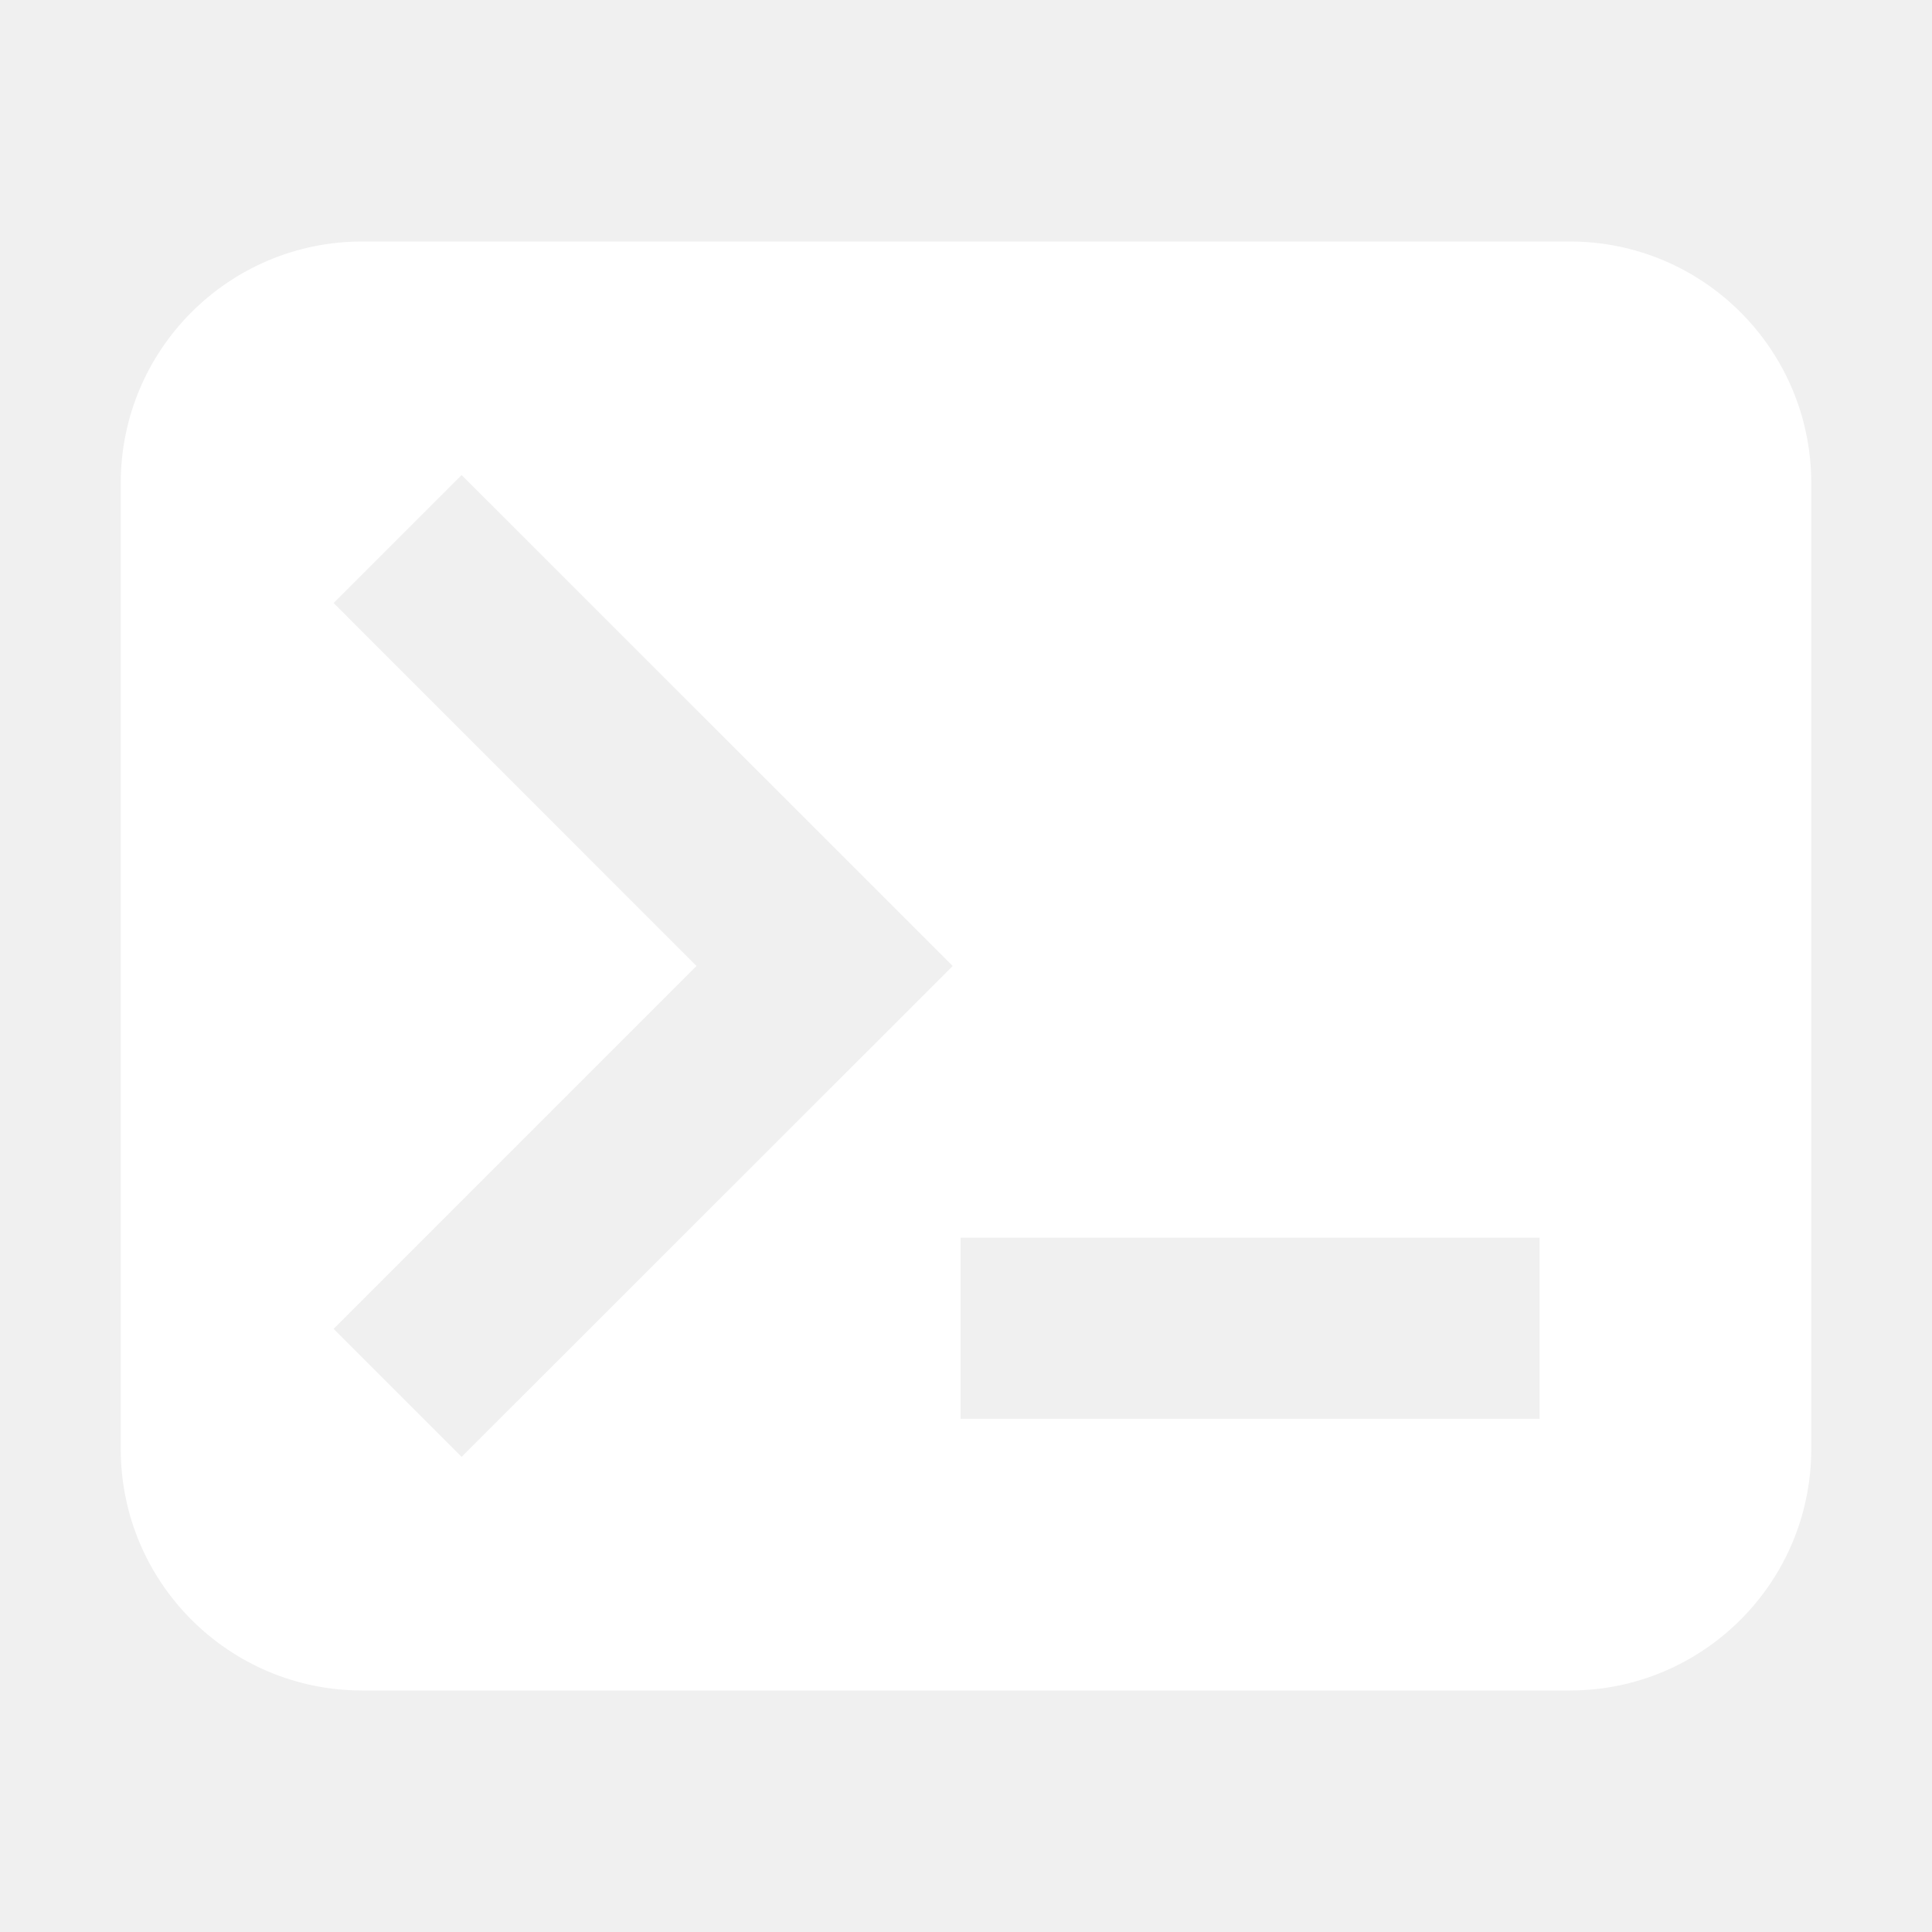
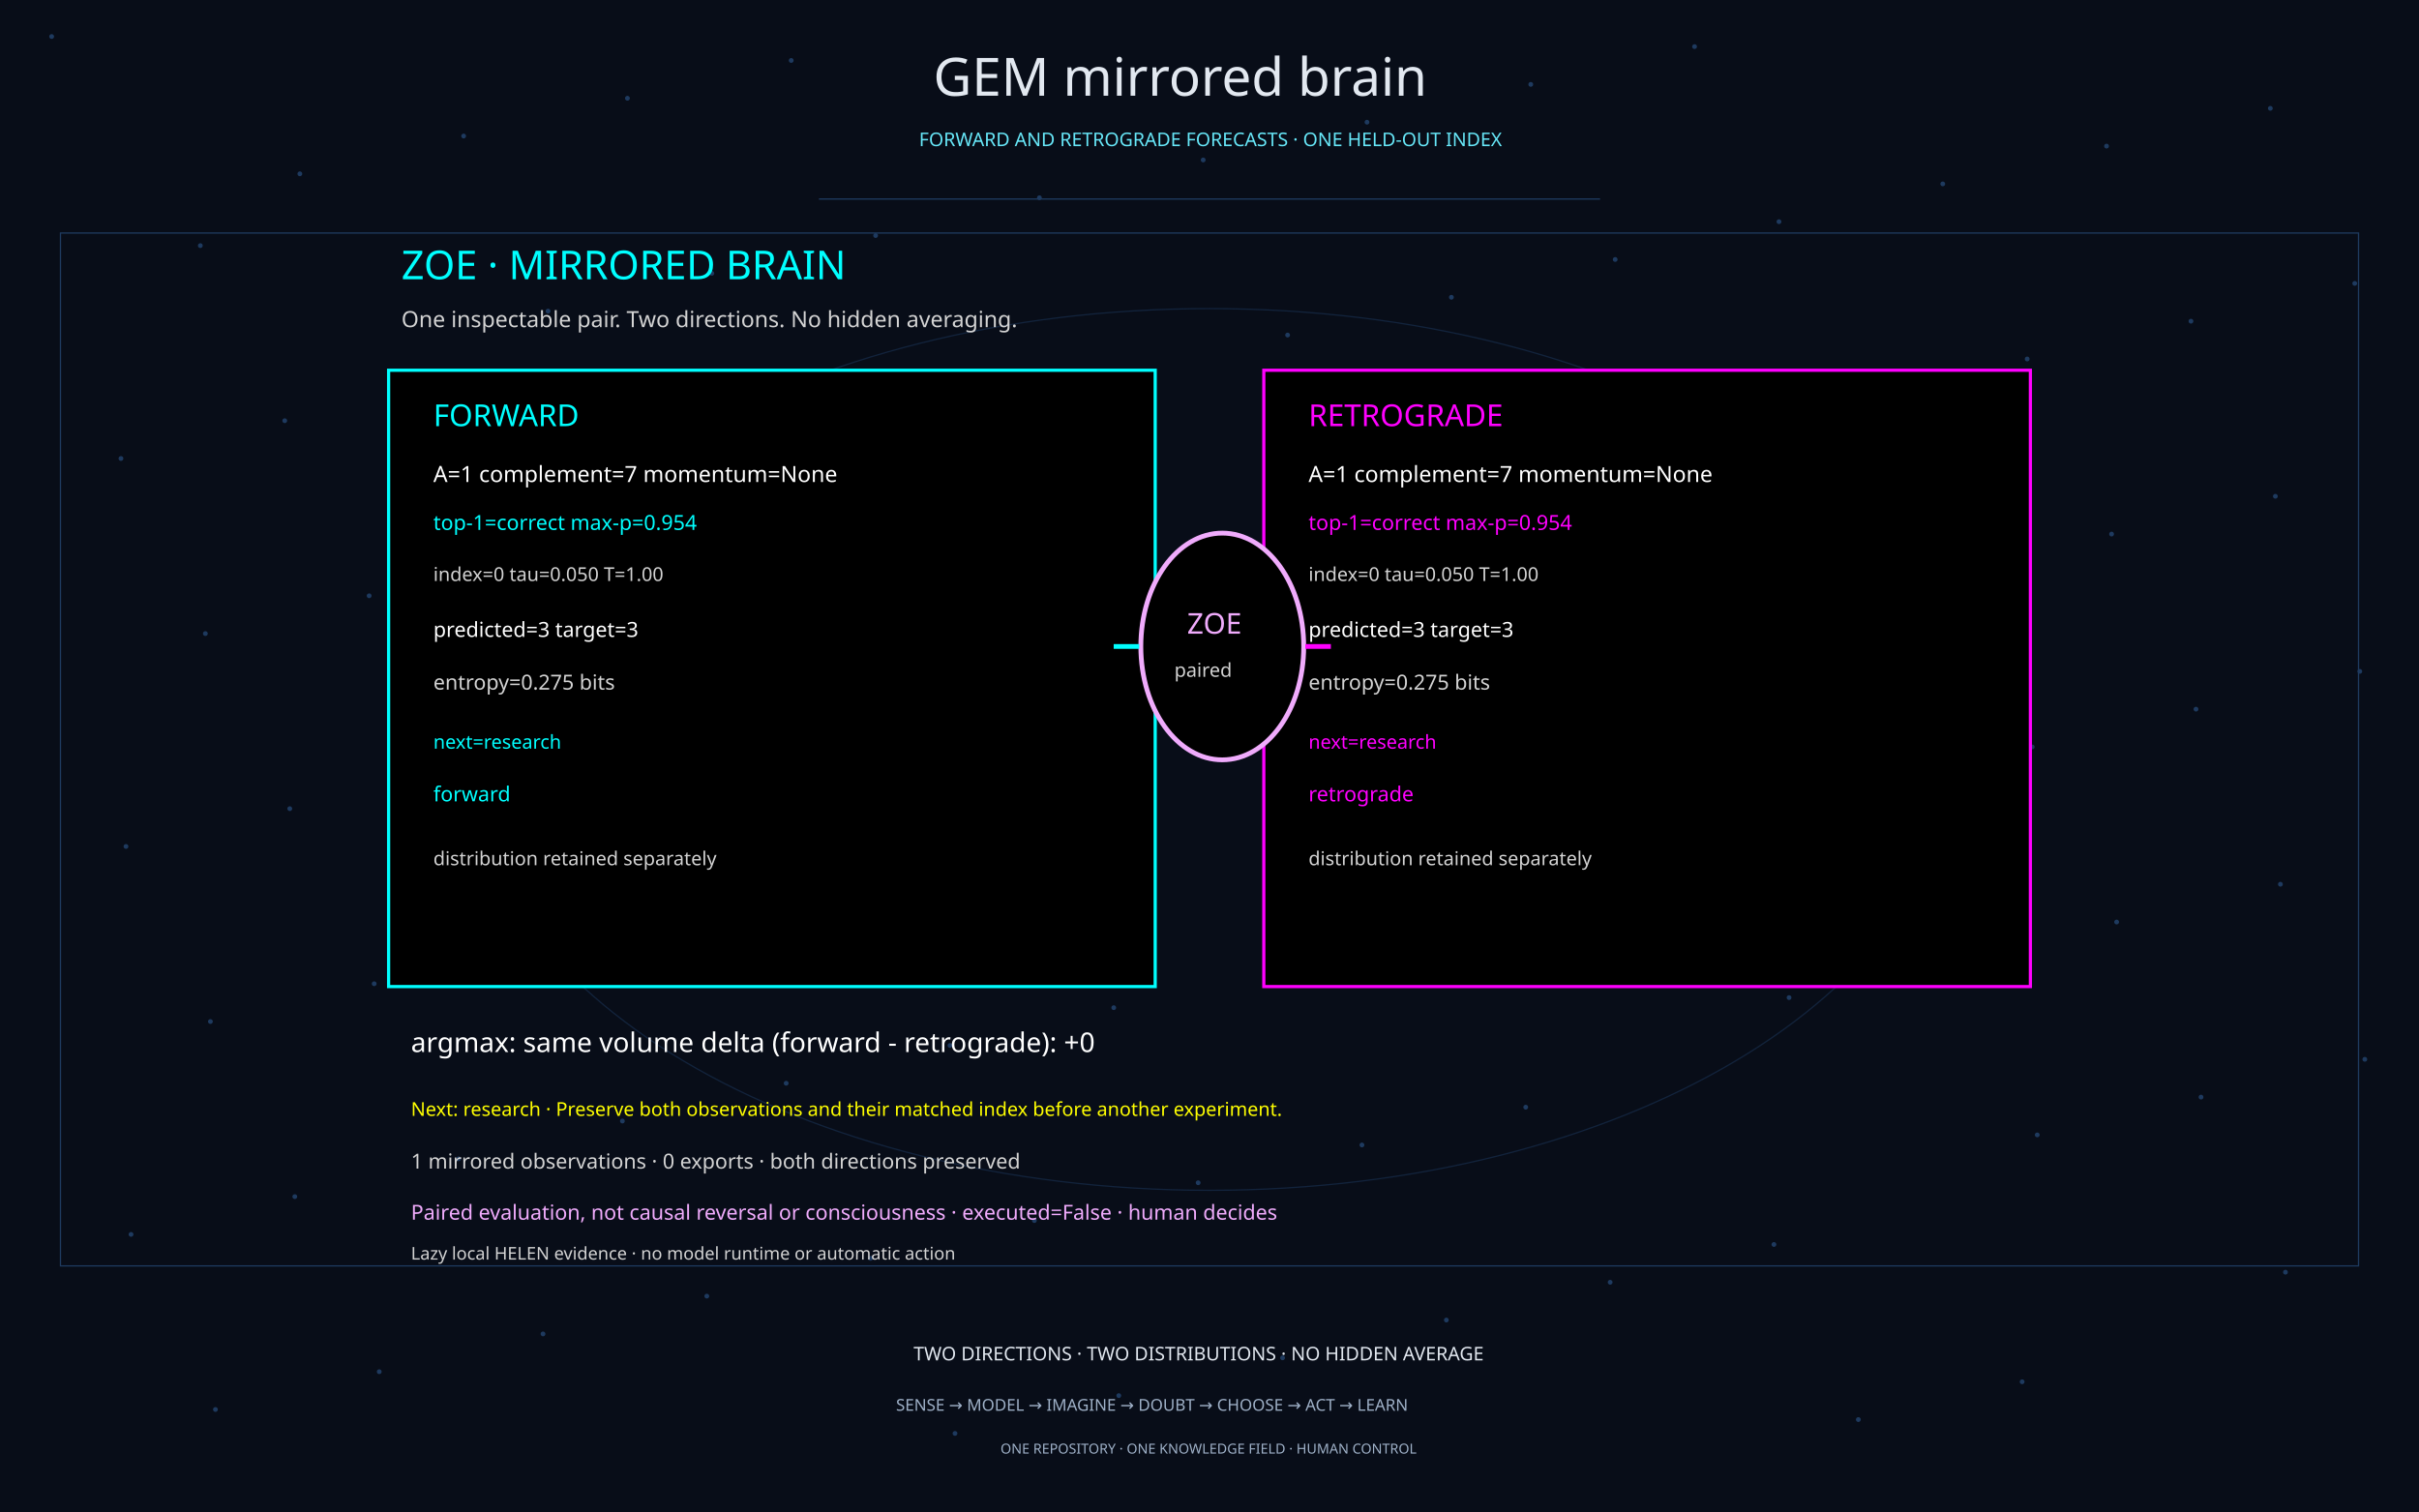
- <svg xmlns="http://www.w3.org/2000/svg" width="16" height="16">
-   <path d="M13 2a2 2 0 012 2v8a2 2 0 01-2 2H3a2 2 0 01-2-2V4a2 2 0 012-2h10zM3.823 3.934l-1.06 1.06L5.768 8l-3.005 3.005 1.06 1.06L7.89 8 3.823 3.934zm8.927 6.316H7.955v1.5h4.795v-1.5z" fill="#ffffff" fill-rule="evenodd" />
+ <svg xmlns="http://www.w3.org/2000/svg" width="1920" height="1200" viewBox="0 0 1920 1200" role="img" aria-label="GEM mirrored brain">
+   <rect x="0" y="0" width="1920.0" height="1200.0" fill="#ffffff" />
+   <g data-object-id="style-background">
+     <rect x="0.0" y="0.0" width="1920.0" height="1200.0" fill="#080d18" stroke="#080d18" stroke-width="1.0" />
+   </g>
+   <g data-object-id="style-star-0">
+     <ellipse cx="41.0" cy="29.0" rx="1.4" ry="1.4" fill="#1e3a5f" stroke="#1e3a5f" stroke-width="1.0" />
+   </g>
+   <g data-object-id="style-star-1">
+     <ellipse cx="238.0" cy="138.0" rx="1.4" ry="1.4" fill="#1e3a5f" stroke="#1e3a5f" stroke-width="1.0" />
+   </g>
+   <g data-object-id="style-star-2">
+     <ellipse cx="435.0" cy="247.0" rx="1.4" ry="1.4" fill="#1e3a5f" stroke="#1e3a5f" stroke-width="1.0" />
+   </g>
+   <g data-object-id="style-star-3">
+     <ellipse cx="632.0" cy="356.0" rx="1.4" ry="1.4" fill="#1e3a5f" stroke="#1e3a5f" stroke-width="1.0" />
+   </g>
+   <g data-object-id="style-star-4">
+     <ellipse cx="829.0" cy="465.0" rx="1.4" ry="1.4" fill="#1e3a5f" stroke="#1e3a5f" stroke-width="1.0" />
+   </g>
+   <g data-object-id="style-star-5">
+     <ellipse cx="1026.0" cy="574.0" rx="1.4" ry="1.4" fill="#1e3a5f" stroke="#1e3a5f" stroke-width="1.0" />
+   </g>
+   <g data-object-id="style-star-6">
+     <ellipse cx="1223.0" cy="683.0" rx="1.4" ry="1.4" fill="#1e3a5f" stroke="#1e3a5f" stroke-width="1.0" />
+   </g>
+   <g data-object-id="style-star-7">
+     <ellipse cx="1420.0" cy="792.0" rx="1.4" ry="1.4" fill="#1e3a5f" stroke="#1e3a5f" stroke-width="1.0" />
+   </g>
+   <g data-object-id="style-star-8">
+     <ellipse cx="1617.0" cy="901.0" rx="1.4" ry="1.4" fill="#1e3a5f" stroke="#1e3a5f" stroke-width="1.0" />
+   </g>
+   <g data-object-id="style-star-9">
+     <ellipse cx="1814.0" cy="1010.0" rx="1.4" ry="1.4" fill="#1e3a5f" stroke="#1e3a5f" stroke-width="1.0" />
+   </g>
+   <g data-object-id="style-star-10">
+     <ellipse cx="171.0" cy="1119.0" rx="1.4" ry="1.4" fill="#1e3a5f" stroke="#1e3a5f" stroke-width="1.0" />
+   </g>
+   <g data-object-id="style-star-11">
+     <ellipse cx="368.0" cy="108.0" rx="1.4" ry="1.4" fill="#1e3a5f" stroke="#1e3a5f" stroke-width="1.0" />
+   </g>
+   <g data-object-id="style-star-12">
+     <ellipse cx="565.0" cy="217.0" rx="1.4" ry="1.4" fill="#1e3a5f" stroke="#1e3a5f" stroke-width="1.0" />
+   </g>
+   <g data-object-id="style-star-13">
+     <ellipse cx="762.0" cy="326.0" rx="1.4" ry="1.4" fill="#1e3a5f" stroke="#1e3a5f" stroke-width="1.0" />
+   </g>
+   <g data-object-id="style-star-14">
+     <ellipse cx="959.0" cy="435.0" rx="1.4" ry="1.4" fill="#1e3a5f" stroke="#1e3a5f" stroke-width="1.0" />
+   </g>
+   <g data-object-id="style-star-15">
+     <ellipse cx="1156.0" cy="544.0" rx="1.4" ry="1.4" fill="#1e3a5f" stroke="#1e3a5f" stroke-width="1.0" />
+   </g>
+   <g data-object-id="style-star-16">
+     <ellipse cx="1353.0" cy="653.0" rx="1.4" ry="1.4" fill="#1e3a5f" stroke="#1e3a5f" stroke-width="1.0" />
+   </g>
+   <g data-object-id="style-star-17">
+     <ellipse cx="1550.0" cy="762.0" rx="1.4" ry="1.4" fill="#1e3a5f" stroke="#1e3a5f" stroke-width="1.0" />
+   </g>
+   <g data-object-id="style-star-18">
+     <ellipse cx="1747.0" cy="871.0" rx="1.4" ry="1.4" fill="#1e3a5f" stroke="#1e3a5f" stroke-width="1.0" />
+   </g>
+   <g data-object-id="style-star-19">
+     <ellipse cx="104.0" cy="980.0" rx="1.4" ry="1.4" fill="#1e3a5f" stroke="#1e3a5f" stroke-width="1.0" />
+   </g>
+   <g data-object-id="style-star-20">
+     <ellipse cx="301.0" cy="1089.0" rx="1.4" ry="1.4" fill="#1e3a5f" stroke="#1e3a5f" stroke-width="1.0" />
+   </g>
+   <g data-object-id="style-star-21">
+     <ellipse cx="498.0" cy="78.0" rx="1.4" ry="1.4" fill="#1e3a5f" stroke="#1e3a5f" stroke-width="1.0" />
+   </g>
+   <g data-object-id="style-star-22">
+     <ellipse cx="695.0" cy="187.0" rx="1.4" ry="1.4" fill="#1e3a5f" stroke="#1e3a5f" stroke-width="1.0" />
+   </g>
+   <g data-object-id="style-star-23">
+     <ellipse cx="892.0" cy="296.0" rx="1.4" ry="1.4" fill="#1e3a5f" stroke="#1e3a5f" stroke-width="1.0" />
+   </g>
+   <g data-object-id="style-star-24">
+     <ellipse cx="1089.0" cy="405.0" rx="1.4" ry="1.4" fill="#1e3a5f" stroke="#1e3a5f" stroke-width="1.0" />
+   </g>
+   <g data-object-id="style-star-25">
+     <ellipse cx="1286.0" cy="514.0" rx="1.4" ry="1.4" fill="#1e3a5f" stroke="#1e3a5f" stroke-width="1.0" />
+   </g>
+   <g data-object-id="style-star-26">
+     <ellipse cx="1483.0" cy="623.0" rx="1.4" ry="1.4" fill="#1e3a5f" stroke="#1e3a5f" stroke-width="1.0" />
+   </g>
+   <g data-object-id="style-star-27">
+     <ellipse cx="1680.0" cy="732.0" rx="1.4" ry="1.4" fill="#1e3a5f" stroke="#1e3a5f" stroke-width="1.0" />
+   </g>
+   <g data-object-id="style-star-28">
+     <ellipse cx="1877.0" cy="841.0" rx="1.4" ry="1.4" fill="#1e3a5f" stroke="#1e3a5f" stroke-width="1.0" />
+   </g>
+   <g data-object-id="style-star-29">
+     <ellipse cx="234.0" cy="950.0" rx="1.4" ry="1.4" fill="#1e3a5f" stroke="#1e3a5f" stroke-width="1.0" />
+   </g>
+   <g data-object-id="style-star-30">
+     <ellipse cx="431.0" cy="1059.0" rx="1.4" ry="1.4" fill="#1e3a5f" stroke="#1e3a5f" stroke-width="1.0" />
+   </g>
+   <g data-object-id="style-star-31">
+     <ellipse cx="628.0" cy="48.0" rx="1.4" ry="1.4" fill="#1e3a5f" stroke="#1e3a5f" stroke-width="1.0" />
+   </g>
+   <g data-object-id="style-star-32">
+     <ellipse cx="825.0" cy="157.0" rx="1.4" ry="1.4" fill="#1e3a5f" stroke="#1e3a5f" stroke-width="1.0" />
+   </g>
+   <g data-object-id="style-star-33">
+     <ellipse cx="1022.0" cy="266.0" rx="1.4" ry="1.4" fill="#1e3a5f" stroke="#1e3a5f" stroke-width="1.0" />
+   </g>
+   <g data-object-id="style-star-34">
+     <ellipse cx="1219.0" cy="375.0" rx="1.4" ry="1.4" fill="#1e3a5f" stroke="#1e3a5f" stroke-width="1.0" />
+   </g>
+   <g data-object-id="style-star-35">
+     <ellipse cx="1416.0" cy="484.0" rx="1.4" ry="1.4" fill="#1e3a5f" stroke="#1e3a5f" stroke-width="1.0" />
+   </g>
+   <g data-object-id="style-star-36">
+     <ellipse cx="1613.0" cy="593.0" rx="1.4" ry="1.4" fill="#1e3a5f" stroke="#1e3a5f" stroke-width="1.0" />
+   </g>
+   <g data-object-id="style-star-37">
+     <ellipse cx="1810.0" cy="702.0" rx="1.4" ry="1.4" fill="#1e3a5f" stroke="#1e3a5f" stroke-width="1.0" />
+   </g>
+   <g data-object-id="style-star-38">
+     <ellipse cx="167.0" cy="811.0" rx="1.4" ry="1.4" fill="#1e3a5f" stroke="#1e3a5f" stroke-width="1.0" />
+   </g>
+   <g data-object-id="style-star-39">
+     <ellipse cx="364.0" cy="920.0" rx="1.4" ry="1.4" fill="#1e3a5f" stroke="#1e3a5f" stroke-width="1.0" />
+   </g>
+   <g data-object-id="style-star-40">
+     <ellipse cx="561.0" cy="1029.0" rx="1.4" ry="1.4" fill="#1e3a5f" stroke="#1e3a5f" stroke-width="1.0" />
+   </g>
+   <g data-object-id="style-star-41">
+     <ellipse cx="758.0" cy="1138.0" rx="1.4" ry="1.4" fill="#1e3a5f" stroke="#1e3a5f" stroke-width="1.0" />
+   </g>
+   <g data-object-id="style-star-42">
+     <ellipse cx="955.0" cy="127.0" rx="1.4" ry="1.4" fill="#1e3a5f" stroke="#1e3a5f" stroke-width="1.0" />
+   </g>
+   <g data-object-id="style-star-43">
+     <ellipse cx="1152.0" cy="236.0" rx="1.4" ry="1.4" fill="#1e3a5f" stroke="#1e3a5f" stroke-width="1.0" />
+   </g>
+   <g data-object-id="style-star-44">
+     <ellipse cx="1349.0" cy="345.0" rx="1.4" ry="1.4" fill="#1e3a5f" stroke="#1e3a5f" stroke-width="1.0" />
+   </g>
+   <g data-object-id="style-star-45">
+     <ellipse cx="1546.0" cy="454.0" rx="1.4" ry="1.4" fill="#1e3a5f" stroke="#1e3a5f" stroke-width="1.0" />
+   </g>
+   <g data-object-id="style-star-46">
+     <ellipse cx="1743.0" cy="563.0" rx="1.4" ry="1.4" fill="#1e3a5f" stroke="#1e3a5f" stroke-width="1.0" />
+   </g>
+   <g data-object-id="style-star-47">
+     <ellipse cx="100.0" cy="672.0" rx="1.4" ry="1.4" fill="#1e3a5f" stroke="#1e3a5f" stroke-width="1.0" />
+   </g>
+   <g data-object-id="style-star-48">
+     <ellipse cx="297.0" cy="781.0" rx="1.4" ry="1.4" fill="#1e3a5f" stroke="#1e3a5f" stroke-width="1.0" />
+   </g>
+   <g data-object-id="style-star-49">
+     <ellipse cx="494.0" cy="890.0" rx="1.4" ry="1.4" fill="#1e3a5f" stroke="#1e3a5f" stroke-width="1.0" />
+   </g>
+   <g data-object-id="style-star-50">
+     <ellipse cx="691.0" cy="999.0" rx="1.4" ry="1.4" fill="#1e3a5f" stroke="#1e3a5f" stroke-width="1.0" />
+   </g>
+   <g data-object-id="style-star-51">
+     <ellipse cx="888.0" cy="1108.0" rx="1.4" ry="1.4" fill="#1e3a5f" stroke="#1e3a5f" stroke-width="1.0" />
+   </g>
+   <g data-object-id="style-star-52">
+     <ellipse cx="1085.0" cy="97.0" rx="1.4" ry="1.4" fill="#1e3a5f" stroke="#1e3a5f" stroke-width="1.0" />
+   </g>
+   <g data-object-id="style-star-53">
+     <ellipse cx="1282.0" cy="206.0" rx="1.4" ry="1.4" fill="#1e3a5f" stroke="#1e3a5f" stroke-width="1.0" />
+   </g>
+   <g data-object-id="style-star-54">
+     <ellipse cx="1479.0" cy="315.0" rx="1.4" ry="1.4" fill="#1e3a5f" stroke="#1e3a5f" stroke-width="1.0" />
+   </g>
+   <g data-object-id="style-star-55">
+     <ellipse cx="1676.0" cy="424.0" rx="1.4" ry="1.4" fill="#1e3a5f" stroke="#1e3a5f" stroke-width="1.0" />
+   </g>
+   <g data-object-id="style-star-56">
+     <ellipse cx="1873.0" cy="533.0" rx="1.4" ry="1.4" fill="#1e3a5f" stroke="#1e3a5f" stroke-width="1.0" />
+   </g>
+   <g data-object-id="style-star-57">
+     <ellipse cx="230.0" cy="642.0" rx="1.4" ry="1.4" fill="#1e3a5f" stroke="#1e3a5f" stroke-width="1.0" />
+   </g>
+   <g data-object-id="style-star-58">
+     <ellipse cx="427.0" cy="751.0" rx="1.4" ry="1.4" fill="#1e3a5f" stroke="#1e3a5f" stroke-width="1.0" />
+   </g>
+   <g data-object-id="style-star-59">
+     <ellipse cx="624.0" cy="860.0" rx="1.4" ry="1.4" fill="#1e3a5f" stroke="#1e3a5f" stroke-width="1.0" />
+   </g>
+   <g data-object-id="style-star-60">
+     <ellipse cx="821.0" cy="969.0" rx="1.4" ry="1.4" fill="#1e3a5f" stroke="#1e3a5f" stroke-width="1.0" />
+   </g>
+   <g data-object-id="style-star-61">
+     <ellipse cx="1018.0" cy="1078.0" rx="1.4" ry="1.4" fill="#1e3a5f" stroke="#1e3a5f" stroke-width="1.0" />
+   </g>
+   <g data-object-id="style-star-62">
+     <ellipse cx="1215.0" cy="67.0" rx="1.4" ry="1.4" fill="#1e3a5f" stroke="#1e3a5f" stroke-width="1.0" />
+   </g>
+   <g data-object-id="style-star-63">
+     <ellipse cx="1412.0" cy="176.0" rx="1.4" ry="1.4" fill="#1e3a5f" stroke="#1e3a5f" stroke-width="1.0" />
+   </g>
+   <g data-object-id="style-star-64">
+     <ellipse cx="1609.0" cy="285.0" rx="1.4" ry="1.4" fill="#1e3a5f" stroke="#1e3a5f" stroke-width="1.0" />
+   </g>
+   <g data-object-id="style-star-65">
+     <ellipse cx="1806.0" cy="394.0" rx="1.4" ry="1.4" fill="#1e3a5f" stroke="#1e3a5f" stroke-width="1.0" />
+   </g>
+   <g data-object-id="style-star-66">
+     <ellipse cx="163.0" cy="503.0" rx="1.4" ry="1.4" fill="#1e3a5f" stroke="#1e3a5f" stroke-width="1.0" />
+   </g>
+   <g data-object-id="style-star-67">
+     <ellipse cx="360.0" cy="612.0" rx="1.4" ry="1.4" fill="#1e3a5f" stroke="#1e3a5f" stroke-width="1.0" />
+   </g>
+   <g data-object-id="style-star-68">
+     <ellipse cx="557.0" cy="721.0" rx="1.4" ry="1.4" fill="#1e3a5f" stroke="#1e3a5f" stroke-width="1.0" />
+   </g>
+   <g data-object-id="style-star-69">
+     <ellipse cx="754.0" cy="830.0" rx="1.4" ry="1.4" fill="#1e3a5f" stroke="#1e3a5f" stroke-width="1.0" />
+   </g>
+   <g data-object-id="style-star-70">
+     <ellipse cx="951.0" cy="939.0" rx="1.4" ry="1.4" fill="#1e3a5f" stroke="#1e3a5f" stroke-width="1.0" />
+   </g>
+   <g data-object-id="style-star-71">
+     <ellipse cx="1148.0" cy="1048.0" rx="1.4" ry="1.4" fill="#1e3a5f" stroke="#1e3a5f" stroke-width="1.0" />
+   </g>
+   <g data-object-id="style-star-72">
+     <ellipse cx="1345.0" cy="37.0" rx="1.4" ry="1.4" fill="#1e3a5f" stroke="#1e3a5f" stroke-width="1.0" />
+   </g>
+   <g data-object-id="style-star-73">
+     <ellipse cx="1542.0" cy="146.0" rx="1.4" ry="1.4" fill="#1e3a5f" stroke="#1e3a5f" stroke-width="1.0" />
+   </g>
+   <g data-object-id="style-star-74">
+     <ellipse cx="1739.0" cy="255.0" rx="1.4" ry="1.4" fill="#1e3a5f" stroke="#1e3a5f" stroke-width="1.0" />
+   </g>
+   <g data-object-id="style-star-75">
+     <ellipse cx="96.0" cy="364.0" rx="1.4" ry="1.4" fill="#1e3a5f" stroke="#1e3a5f" stroke-width="1.0" />
+   </g>
+   <g data-object-id="style-star-76">
+     <ellipse cx="293.0" cy="473.0" rx="1.4" ry="1.4" fill="#1e3a5f" stroke="#1e3a5f" stroke-width="1.0" />
+   </g>
+   <g data-object-id="style-star-77">
+     <ellipse cx="490.0" cy="582.0" rx="1.4" ry="1.4" fill="#1e3a5f" stroke="#1e3a5f" stroke-width="1.0" />
+   </g>
+   <g data-object-id="style-star-78">
+     <ellipse cx="687.0" cy="691.0" rx="1.4" ry="1.4" fill="#1e3a5f" stroke="#1e3a5f" stroke-width="1.0" />
+   </g>
+   <g data-object-id="style-star-79">
+     <ellipse cx="884.0" cy="800.0" rx="1.4" ry="1.4" fill="#1e3a5f" stroke="#1e3a5f" stroke-width="1.0" />
+   </g>
+   <g data-object-id="style-star-80">
+     <ellipse cx="1081.0" cy="909.0" rx="1.4" ry="1.4" fill="#1e3a5f" stroke="#1e3a5f" stroke-width="1.0" />
+   </g>
+   <g data-object-id="style-star-81">
+     <ellipse cx="1278.0" cy="1018.0" rx="1.4" ry="1.4" fill="#1e3a5f" stroke="#1e3a5f" stroke-width="1.0" />
+   </g>
+   <g data-object-id="style-star-82">
+     <ellipse cx="1475.0" cy="1127.0" rx="1.4" ry="1.4" fill="#1e3a5f" stroke="#1e3a5f" stroke-width="1.0" />
+   </g>
+   <g data-object-id="style-star-83">
+     <ellipse cx="1672.0" cy="116.0" rx="1.4" ry="1.4" fill="#1e3a5f" stroke="#1e3a5f" stroke-width="1.0" />
+   </g>
+   <g data-object-id="style-star-84">
+     <ellipse cx="1869.0" cy="225.0" rx="1.4" ry="1.4" fill="#1e3a5f" stroke="#1e3a5f" stroke-width="1.0" />
+   </g>
+   <g data-object-id="style-star-85">
+     <ellipse cx="226.0" cy="334.0" rx="1.4" ry="1.4" fill="#1e3a5f" stroke="#1e3a5f" stroke-width="1.0" />
+   </g>
+   <g data-object-id="style-star-86">
+     <ellipse cx="423.0" cy="443.0" rx="1.4" ry="1.4" fill="#1e3a5f" stroke="#1e3a5f" stroke-width="1.0" />
+   </g>
+   <g data-object-id="style-star-87">
+     <ellipse cx="620.0" cy="552.0" rx="1.4" ry="1.4" fill="#1e3a5f" stroke="#1e3a5f" stroke-width="1.0" />
+   </g>
+   <g data-object-id="style-star-88">
+     <ellipse cx="817.0" cy="661.0" rx="1.4" ry="1.4" fill="#1e3a5f" stroke="#1e3a5f" stroke-width="1.0" />
+   </g>
+   <g data-object-id="style-star-89">
+     <ellipse cx="1014.0" cy="770.0" rx="1.4" ry="1.4" fill="#1e3a5f" stroke="#1e3a5f" stroke-width="1.0" />
+   </g>
+   <g data-object-id="style-star-90">
+     <ellipse cx="1211.0" cy="879.0" rx="1.4" ry="1.4" fill="#1e3a5f" stroke="#1e3a5f" stroke-width="1.0" />
+   </g>
+   <g data-object-id="style-star-91">
+     <ellipse cx="1408.0" cy="988.0" rx="1.4" ry="1.4" fill="#1e3a5f" stroke="#1e3a5f" stroke-width="1.0" />
+   </g>
+   <g data-object-id="style-star-92">
+     <ellipse cx="1605.0" cy="1097.0" rx="1.4" ry="1.4" fill="#1e3a5f" stroke="#1e3a5f" stroke-width="1.0" />
+   </g>
+   <g data-object-id="style-star-93">
+     <ellipse cx="1802.0" cy="86.0" rx="1.4" ry="1.4" fill="#1e3a5f" stroke="#1e3a5f" stroke-width="1.0" />
+   </g>
+   <g data-object-id="style-star-94">
+     <ellipse cx="159.0" cy="195.0" rx="1.4" ry="1.4" fill="#1e3a5f" stroke="#1e3a5f" stroke-width="1.0" />
+   </g>
+   <g data-object-id="style-star-95">
+     <ellipse cx="356.0" cy="304.0" rx="1.4" ry="1.4" fill="#1e3a5f" stroke="#1e3a5f" stroke-width="1.0" />
+   </g>
+   <g data-object-id="style-title">
+     <text x="740.76" y="76.0" font-family="sans-serif" font-size="42.0" fill="#e2e8f0">GEM mirrored brain</text>
+   </g>
+   <g data-object-id="style-subtitle">
+     <text x="729.45" y="116.0" font-family="sans-serif" font-size="15.0" fill="#67e8f9">FORWARD AND RETROGRADE FORECASTS · ONE HELD-OUT INDEX</text>
+   </g>
+   <g data-object-id="style-header-rule">
+     <polyline points="650,158 1270,158" stroke-linejoin="round" fill="none" stroke="#1e3a5f" stroke-width="1.0" />
+   </g>
+   <g data-object-id="style-content-frame">
+     <rect x="48.0" y="185.0" width="1824.0" height="820.0" fill="none" stroke="#1e3a5f" stroke-width="1.0" />
+   </g>
+   <g data-object-id="style-content-orbit">
+     <ellipse cx="960.0" cy="595.0" rx="590.0" ry="350.0" fill="none" stroke="#12233c" stroke-width="1.0" />
+   </g>
+   <g data-object-id="title">
+     <text x="318.592" y="221.69" font-family="sans-serif" font-size="31.69" fill="#00ffff">ZOE · MIRRORED BRAIN</text>
+   </g>
+   <g data-object-id="subtitle">
+     <text x="318.592" y="259.718" font-family="sans-serif" font-size="17.746" fill="#d3d3d3">One inspectable pair. Two directions. No hidden averaging.</text>
+   </g>
+   <g data-object-id="panel-forward">
+     <rect x="308.451" y="293.944" width="608.451" height="489.296" fill="#000000" stroke="#00ffff" stroke-width="2.535" />
+   </g>
+   <g data-object-id="title-forward">
+     <text x="343.944" y="338.31" font-family="sans-serif" font-size="24.085" fill="#00ffff">FORWARD</text>
+   </g>
+   <g data-object-id="panel-retrograde">
+     <rect x="1003.099" y="293.944" width="608.451" height="489.296" fill="#000000" stroke="#ff00ff" stroke-width="2.535" />
+   </g>
+   <g data-object-id="title-retrograde">
+     <text x="1038.592" y="338.31" font-family="sans-serif" font-size="24.085" fill="#ff00ff">RETROGRADE</text>
+   </g>
+   <g data-object-id="mirror-core">
+     <ellipse cx="970.141" cy="513.239" rx="64.648" ry="90.0" fill="#000000" stroke="#f0abfc" stroke-width="3.803" />
+   </g>
+   <g data-object-id="mirror-label">
+     <text x="942.254" y="503.099" font-family="sans-serif" font-size="22.817" fill="#f0abfc">ZOE</text>
+   </g>
+   <g data-object-id="mirror-index">
+     <text x="932.113" y="537.324" font-family="sans-serif" font-size="15.211" fill="#d3d3d3">paired</text>
+   </g>
+   <g data-object-id="mirror-left">
+     <polyline points="883.944,513.239 904.225,513.239" stroke-linejoin="round" fill="none" stroke="#00ffff" stroke-width="3.803" />
+   </g>
+   <g data-object-id="mirror-right">
+     <polyline points="1036.06,513.239 1056.34,513.239" stroke-linejoin="round" fill="none" stroke="#ff00ff" stroke-width="3.803" />
+   </g>
+   <g data-object-id="metrics-forward">
+     <text x="343.944" y="382.676" font-family="sans-serif" font-size="17.746" fill="#ffffff">A=1  complement=7  momentum=None</text>
+   </g>
+   <g data-object-id="correctness-forward">
+     <text x="343.944" y="420.704" font-family="sans-serif" font-size="16.479" fill="#00ffff">top-1=correct  max-p=0.954</text>
+   </g>
+   <g data-object-id="source-forward">
+     <text x="343.944" y="461.268" font-family="sans-serif" font-size="15.211" fill="#d3d3d3">index=0  tau=0.050  T=1.00</text>
+   </g>
+   <g data-object-id="prediction-forward">
+     <text x="343.944" y="505.634" font-family="sans-serif" font-size="16.479" fill="#ffffff">predicted=3  target=3</text>
+   </g>
+   <g data-object-id="entropy-forward">
+     <text x="343.944" y="547.465" font-family="sans-serif" font-size="16.479" fill="#d3d3d3">entropy=0.275 bits</text>
+   </g>
+   <g data-object-id="recommendation-forward">
+     <text x="343.944" y="594.366" font-family="sans-serif" font-size="15.211" fill="#00ffff">next=research</text>
+   </g>
+   <g data-object-id="condition-forward">
+     <text x="343.944" y="636.197" font-family="sans-serif" font-size="16.479" fill="#00ffff">forward</text>
+   </g>
+   <g data-object-id="no-mixture-forward">
+     <text x="343.944" y="686.901" font-family="sans-serif" font-size="15.211" fill="#d3d3d3">distribution retained separately</text>
+   </g>
+   <g data-object-id="metrics-retrograde">
+     <text x="1038.592" y="382.676" font-family="sans-serif" font-size="17.746" fill="#ffffff">A=1  complement=7  momentum=None</text>
+   </g>
+   <g data-object-id="correctness-retrograde">
+     <text x="1038.592" y="420.704" font-family="sans-serif" font-size="16.479" fill="#ff00ff">top-1=correct  max-p=0.954</text>
+   </g>
+   <g data-object-id="source-retrograde">
+     <text x="1038.592" y="461.268" font-family="sans-serif" font-size="15.211" fill="#d3d3d3">index=0  tau=0.050  T=1.00</text>
+   </g>
+   <g data-object-id="prediction-retrograde">
+     <text x="1038.592" y="505.634" font-family="sans-serif" font-size="16.479" fill="#ffffff">predicted=3  target=3</text>
+   </g>
+   <g data-object-id="entropy-retrograde">
+     <text x="1038.592" y="547.465" font-family="sans-serif" font-size="16.479" fill="#d3d3d3">entropy=0.275 bits</text>
+   </g>
+   <g data-object-id="recommendation-retrograde">
+     <text x="1038.592" y="594.366" font-family="sans-serif" font-size="15.211" fill="#ff00ff">next=research</text>
+   </g>
+   <g data-object-id="condition-retrograde">
+     <text x="1038.592" y="636.197" font-family="sans-serif" font-size="16.479" fill="#ff00ff">retrograde</text>
+   </g>
+   <g data-object-id="no-mixture-retrograde">
+     <text x="1038.592" y="686.901" font-family="sans-serif" font-size="15.211" fill="#d3d3d3">distribution retained separately</text>
+   </g>
+   <g data-object-id="agreement">
+     <text x="326.197" y="835.211" font-family="sans-serif" font-size="21.549" fill="#ffffff">argmax: same   volume delta (forward - retrograde): +0</text>
+   </g>
+   <g data-object-id="recommendation">
+     <text x="326.197" y="885.915" font-family="sans-serif" font-size="15.211" fill="#ffff00">Next: research · Preserve both observations and their matched index before another experiment.</text>
+   </g>
+   <g data-object-id="memory">
+     <text x="326.197" y="927.746" font-family="sans-serif" font-size="16.479" fill="#d3d3d3">1 mirrored observations · 0 exports · both directions preserved</text>
+   </g>
+   <g data-object-id="scope">
+     <text x="326.197" y="968.31" font-family="sans-serif" font-size="16.479" fill="#f0abfc">Paired evaluation, not causal reversal or consciousness · executed=False · human decides</text>
+   </g>
+   <g data-object-id="privacy">
+     <text x="326.197" y="1000" font-family="sans-serif" font-size="13.944" fill="#d3d3d3">Lazy local HELEN evidence · no model runtime or automatic action</text>
+   </g>
+   <g data-object-id="style-footer">
+     <text x="725.1" y="1080.0" font-family="sans-serif" font-size="15.0" fill="#e2e8f0">TWO DIRECTIONS · TWO DISTRIBUTIONS · NO HIDDEN AVERAGE</text>
+   </g>
+   <g data-object-id="style-loop">
+     <text x="711.18" y="1120.0" font-family="sans-serif" font-size="13.0" fill="#9fb1c8">SENSE  →  MODEL  →  IMAGINE  →  DOUBT  →  CHOOSE  →  ACT  →  LEARN</text>
+   </g>
+   <g data-object-id="style-control">
+     <text x="794.12" y="1154.0" font-family="sans-serif" font-size="11.0" fill="#9fb1c8">ONE REPOSITORY · ONE KNOWLEDGE FIELD · HUMAN CONTROL</text>
+   </g>
</svg>
